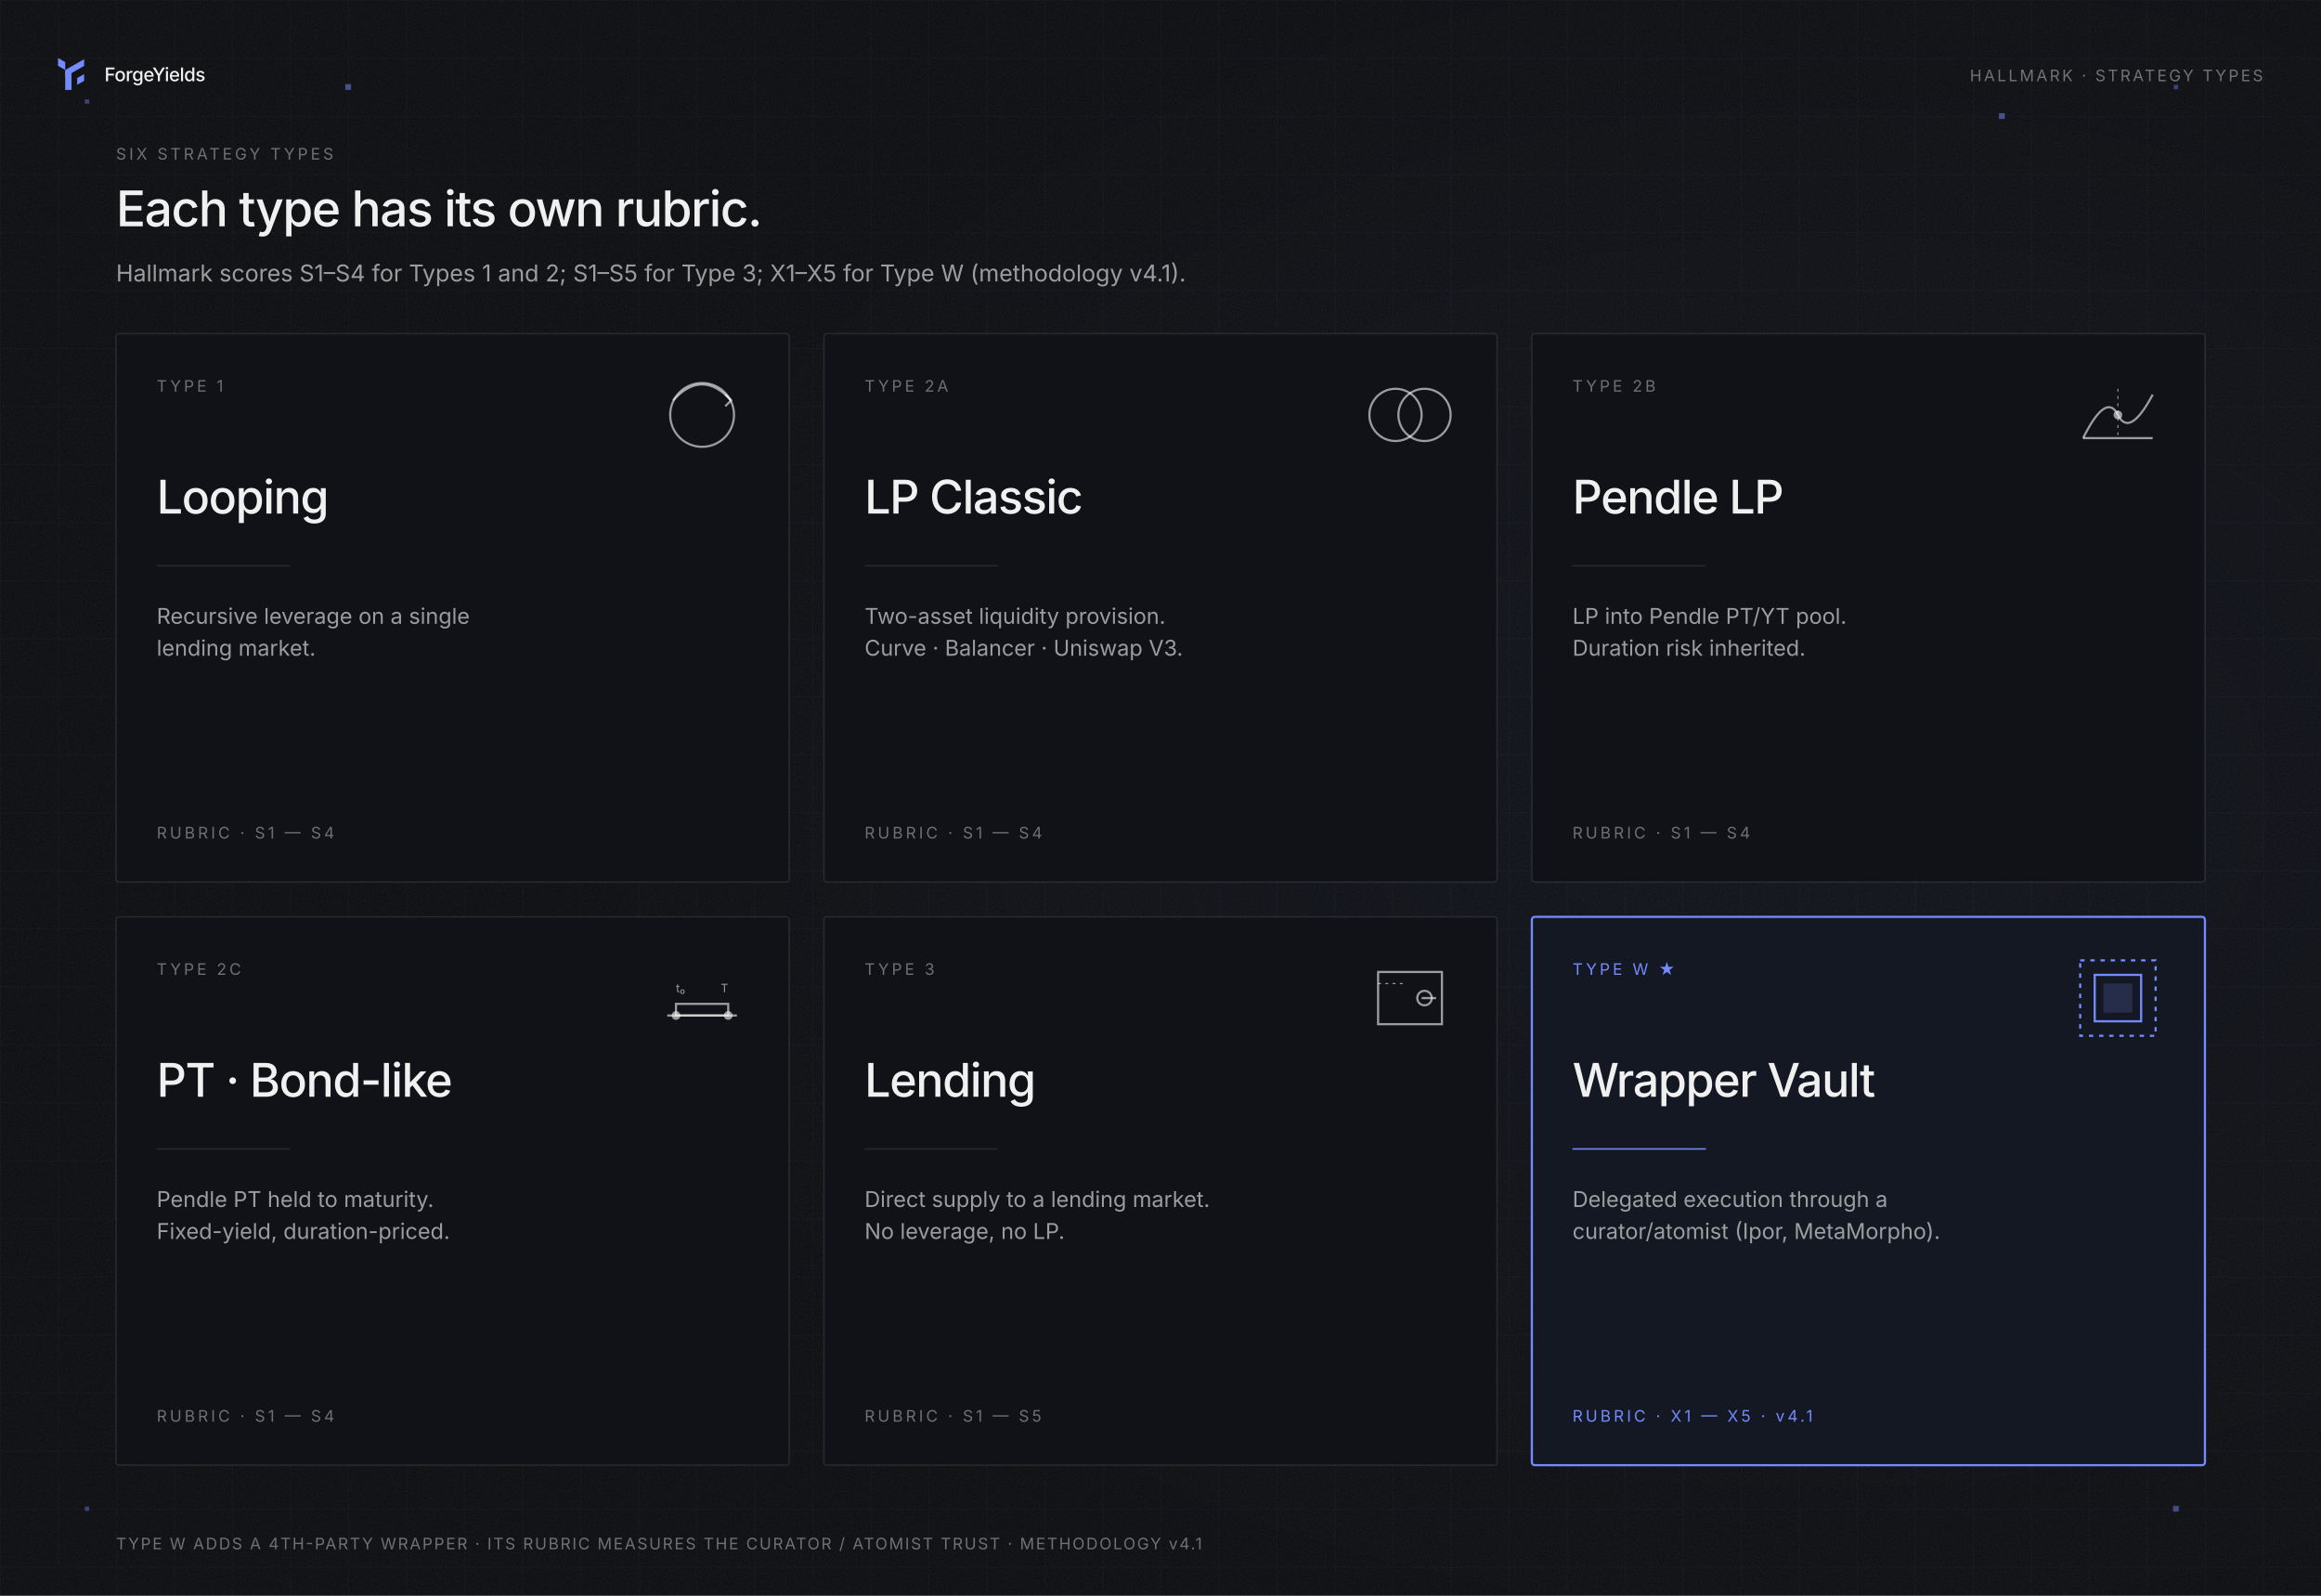
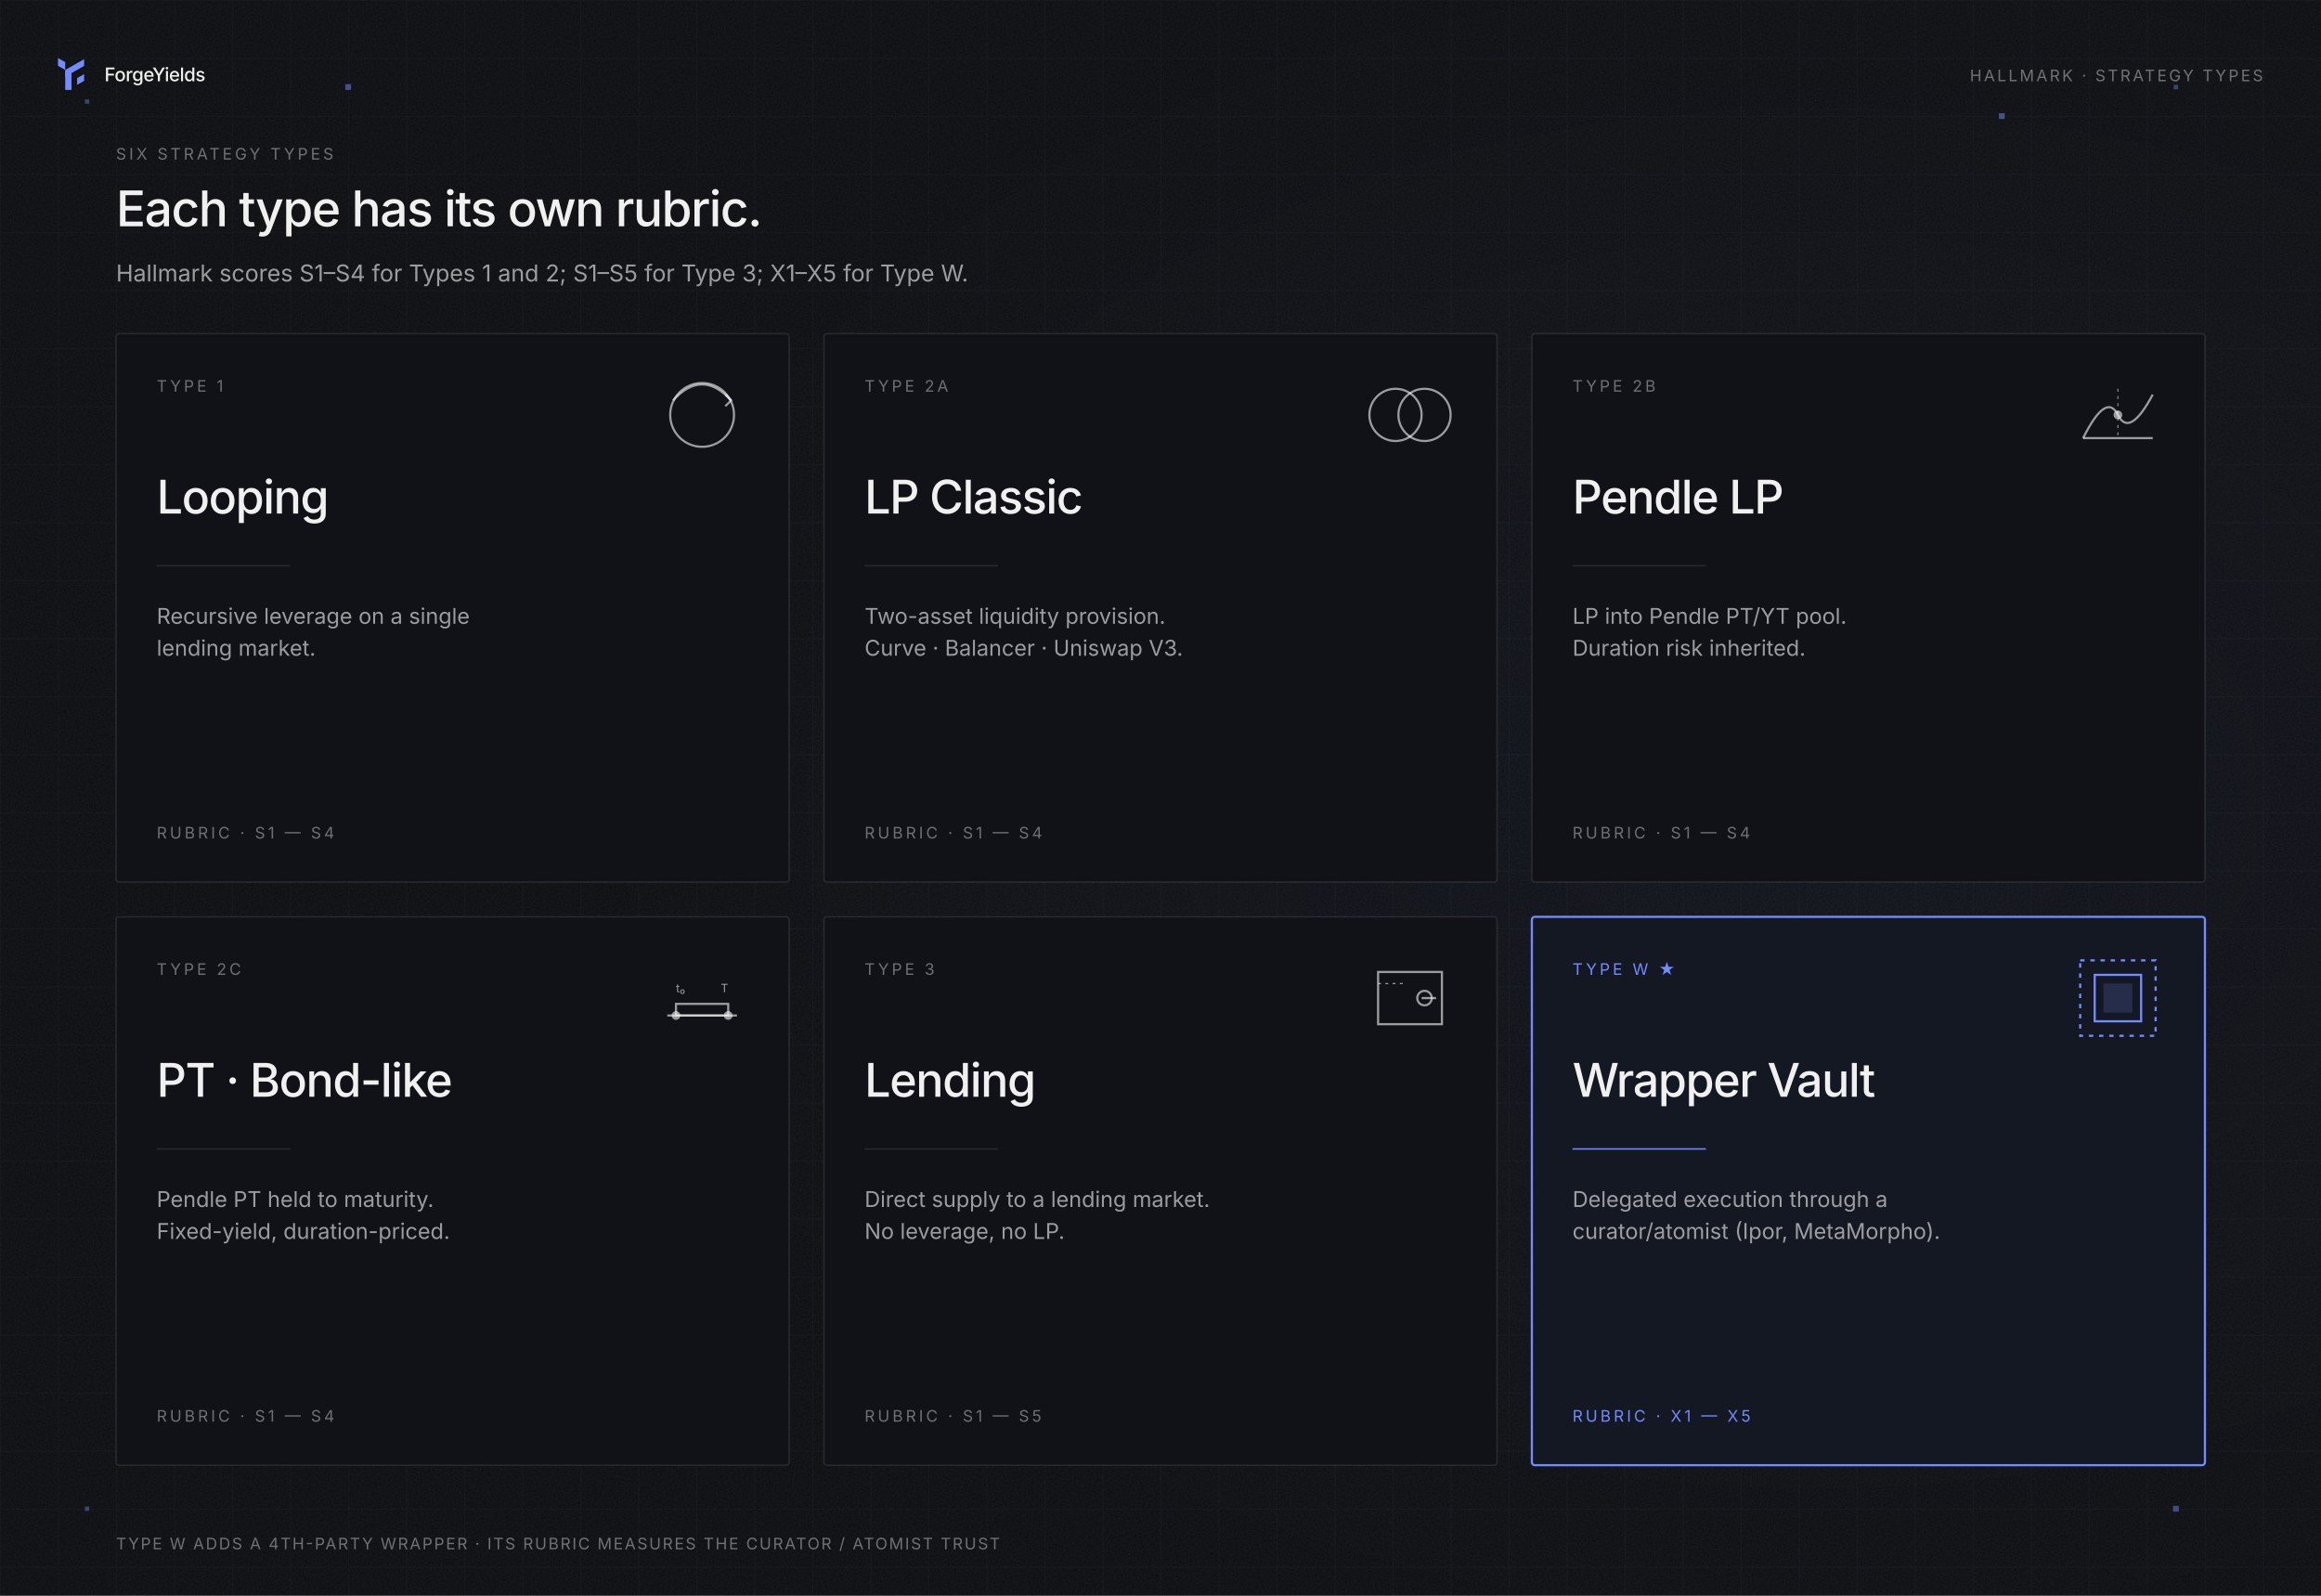
<svg xmlns="http://www.w3.org/2000/svg" width="1600" height="1100" viewBox="0 0 1600 1100">
  <defs>
    <pattern id="grid" x="0" y="0" width="40" height="40" patternUnits="userSpaceOnUse">
      <path d="M 40 0 L 0 0 0 40" fill="none" stroke="rgba(115,139,255,0.05)" stroke-width="1" />
    </pattern>
    <radialGradient id="rightWash" cx="78%" cy="50%" r="55%">
      <stop offset="0%" stop-color="rgba(115,139,255,0.05)" />
      <stop offset="100%" stop-color="rgba(115,139,255,0)" />
    </radialGradient>
    <filter id="grain" x="0%" y="0%" width="100%" height="100%">
      <feTurbulence type="fractalNoise" baseFrequency="0.85" numOctaves="2" seed="3" />
      <feColorMatrix values="0 0 0 0 1   0 0 0 0 1   0 0 0 0 1   0 0 0 0.18 0" />
      <feComposite in2="SourceGraphic" operator="in" />
    </filter>
  </defs>
  <rect width="1600" height="1100" fill="#0B0C0F" />
  <rect width="1600" height="1100" fill="url(#grid)" />
  <rect width="1600" height="1100" filter="url(#grain)" opacity="0.35" />
  <rect width="1600" height="1100" fill="url(#rightWash)" />
  <rect x="58.5" y="68.5" width="3" height="3" fill="#738BFF" opacity="0.4" />
  <rect x="238" y="58" width="4" height="4" fill="#738BFF" opacity="0.5" />
  <rect x="1378" y="78" width="4" height="4" fill="#738BFF" opacity="0.5" />
  <rect x="1498.5" y="58.5" width="3" height="3" fill="#738BFF" opacity="0.4" />
  <rect x="58.5" y="1038.5" width="3" height="3" fill="#738BFF" opacity="0.4" />
  <rect x="1498" y="1038" width="4" height="4" fill="#738BFF" opacity="0.45" />
  <g transform="translate(40,40)">
    <g transform="translate(0,0) scale(0.3006779,0.3006779)" fill="#738BFF" opacity="1">
      <path d="M 16.479 30.228 L 30.904 30.228 L 30.904 73.168 L 16.479 73.168 Z" />
      <path d="M 16.479 42.775 L 16.479 27.406 L 59.839 2.614 L 59.839 17.984 Z" />
      <path d="M 16.505 27.339 L 16.505 9.434 L 0 0 L 0.001 17.905 Z" />
      <path d="M 43.839 61.36 L 43.839 45.99 L 59.864 36.84 L 59.864 52.209 Z" />
    </g>
    <text x="32" y="16" font-family="&quot;Hanken Grotesk&quot;,&quot;Inter&quot;,system-ui,sans-serif" font-size="13" font-weight="500" fill="#F0F0F0" letter-spacing="-0.02em">ForgeYields</text>
  </g>
  <text x="1560" y="56" font-family="&quot;Hanken Grotesk&quot;,&quot;Inter&quot;,system-ui,sans-serif" font-size="11" letter-spacing="0.14em" fill="rgba(240,240,240,0.42)" text-anchor="end">HALLMARK · STRATEGY TYPES</text>
  <g transform="translate(80, 110)">
    <text font-family="&quot;Hanken Grotesk&quot;,&quot;Inter&quot;,system-ui,sans-serif" font-size="11" letter-spacing="0.18em" fill="rgba(240,240,240,0.42)" y="0">SIX STRATEGY TYPES</text>
    <text font-family="&quot;Hanken Grotesk&quot;,&quot;Inter&quot;,system-ui,sans-serif" font-size="34" font-weight="500" letter-spacing="-0.025em" fill="#F0F0F0" y="46">Each type has its own rubric.</text>
-     <text font-family="&quot;Hanken Grotesk&quot;,&quot;Inter&quot;,system-ui,sans-serif" font-size="16" fill="rgba(240,240,240,0.62)" y="84">Hallmark scores S1–S4 for Types 1 and 2; S1–S5 for Type 3; X1–X5 for Type W (methodology v4.1).</text>
+     <text font-family="&quot;Hanken Grotesk&quot;,&quot;Inter&quot;,system-ui,sans-serif" font-size="16" fill="rgba(240,240,240,0.62)" y="84">Hallmark scores S1–S4 for Types 1 and 2; S1–S5 for Type 3; X1–X5 for Type W.</text>
  </g>
  <g transform="translate(80, 230)">
    <rect width="464" height="378" rx="2" fill="#101218" stroke="rgba(240,240,240,0.10)" stroke-width="1" />
    <text font-family="&quot;Hanken Grotesk&quot;,&quot;Inter&quot;,system-ui,sans-serif" font-size="11" letter-spacing="0.18em" fill="rgba(240,240,240,0.42)" x="28" y="40">TYPE 1</text>
    <g transform="translate(372, 24)" color="rgba(240,240,240,0.62)">
      <circle cx="32" cy="32" r="22" fill="none" stroke="currentColor" stroke-width="1.5" />
      <path d="M 12 22 Q 32 0 52 22" fill="none" stroke="currentColor" stroke-width="1.5" />
      <path d="M 48 18 L 52 22 L 48 26" fill="none" stroke="currentColor" stroke-width="1.5" />
    </g>
    <text font-family="&quot;Hanken Grotesk&quot;,&quot;Inter&quot;,system-ui,sans-serif" font-size="32" font-weight="500" letter-spacing="-0.025em" fill="#F0F0F0" x="28" y="124">Looping</text>
    <line x1="28" y1="160" x2="120" y2="160" stroke="rgba(240,240,240,0.10)" stroke-width="1" />
    <text font-family="&quot;Hanken Grotesk&quot;,&quot;Inter&quot;,system-ui,sans-serif" font-size="15" fill="rgba(240,240,240,0.62)" x="28" y="200">
      <tspan x="28" dy="0">Recursive leverage on a single</tspan>
      <tspan x="28" dy="22">lending market.</tspan>
    </text>
    <text font-family="&quot;Hanken Grotesk&quot;,&quot;Inter&quot;,system-ui,sans-serif" font-size="11" letter-spacing="0.18em" fill="rgba(240,240,240,0.42)" x="28" y="348">RUBRIC · S1 — S4</text>
  </g>
  <g transform="translate(568, 230)">
    <rect width="464" height="378" rx="2" fill="#101218" stroke="rgba(240,240,240,0.10)" stroke-width="1" />
    <text font-family="&quot;Hanken Grotesk&quot;,&quot;Inter&quot;,system-ui,sans-serif" font-size="11" letter-spacing="0.18em" fill="rgba(240,240,240,0.42)" x="28" y="40">TYPE 2A</text>
    <g transform="translate(372, 24)" color="rgba(240,240,240,0.62)">
      <circle cx="22" cy="32" r="18" fill="none" stroke="currentColor" stroke-width="1.5" />
      <circle cx="42" cy="32" r="18" fill="none" stroke="currentColor" stroke-width="1.5" />
    </g>
    <text font-family="&quot;Hanken Grotesk&quot;,&quot;Inter&quot;,system-ui,sans-serif" font-size="32" font-weight="500" letter-spacing="-0.025em" fill="#F0F0F0" x="28" y="124">LP Classic</text>
    <line x1="28" y1="160" x2="120" y2="160" stroke="rgba(240,240,240,0.10)" stroke-width="1" />
    <text font-family="&quot;Hanken Grotesk&quot;,&quot;Inter&quot;,system-ui,sans-serif" font-size="15" fill="rgba(240,240,240,0.62)" x="28" y="200">
      <tspan x="28" dy="0">Two-asset liquidity provision.</tspan>
      <tspan x="28" dy="22">Curve · Balancer · Uniswap V3.</tspan>
    </text>
    <text font-family="&quot;Hanken Grotesk&quot;,&quot;Inter&quot;,system-ui,sans-serif" font-size="11" letter-spacing="0.18em" fill="rgba(240,240,240,0.42)" x="28" y="348">RUBRIC · S1 — S4</text>
  </g>
  <g transform="translate(1056, 230)">
    <rect width="464" height="378" rx="2" fill="#101218" stroke="rgba(240,240,240,0.10)" stroke-width="1" />
    <text font-family="&quot;Hanken Grotesk&quot;,&quot;Inter&quot;,system-ui,sans-serif" font-size="11" letter-spacing="0.18em" fill="rgba(240,240,240,0.42)" x="28" y="40">TYPE 2B</text>
    <g transform="translate(372, 24)" color="rgba(240,240,240,0.62)">
      <line x1="8" y1="48" x2="56" y2="48" stroke="currentColor" stroke-width="1.5" />
      <path d="M 8 48 Q 24 16 32 32 T 56 18" fill="none" stroke="currentColor" stroke-width="1.5" />
      <circle cx="32" cy="32" r="3" fill="currentColor" />
      <line x1="32" y1="14" x2="32" y2="48" stroke="currentColor" stroke-width="0.7" stroke-dasharray="2 3" />
    </g>
    <text font-family="&quot;Hanken Grotesk&quot;,&quot;Inter&quot;,system-ui,sans-serif" font-size="32" font-weight="500" letter-spacing="-0.025em" fill="#F0F0F0" x="28" y="124">Pendle LP</text>
    <line x1="28" y1="160" x2="120" y2="160" stroke="rgba(240,240,240,0.10)" stroke-width="1" />
    <text font-family="&quot;Hanken Grotesk&quot;,&quot;Inter&quot;,system-ui,sans-serif" font-size="15" fill="rgba(240,240,240,0.62)" x="28" y="200">
      <tspan x="28" dy="0">LP into Pendle PT/YT pool.</tspan>
      <tspan x="28" dy="22">Duration risk inherited.</tspan>
    </text>
    <text font-family="&quot;Hanken Grotesk&quot;,&quot;Inter&quot;,system-ui,sans-serif" font-size="11" letter-spacing="0.18em" fill="rgba(240,240,240,0.42)" x="28" y="348">RUBRIC · S1 — S4</text>
  </g>
  <g transform="translate(80, 632)">
    <rect width="464" height="378" rx="2" fill="#101218" stroke="rgba(240,240,240,0.10)" stroke-width="1" />
    <text font-family="&quot;Hanken Grotesk&quot;,&quot;Inter&quot;,system-ui,sans-serif" font-size="11" letter-spacing="0.18em" fill="rgba(240,240,240,0.42)" x="28" y="40">TYPE 2C</text>
    <g transform="translate(372, 24)" color="rgba(240,240,240,0.62)">
      <line x1="8" y1="44" x2="56" y2="44" stroke="currentColor" stroke-width="1.5" />
      <rect x="14" y="36" width="36" height="8" fill="none" stroke="currentColor" stroke-width="1.5" />
      <circle cx="14" cy="44" r="3" fill="currentColor" />
      <circle cx="50" cy="44" r="3" fill="currentColor" />
      <text x="14" y="28" font-family="&quot;Hanken Grotesk&quot;,&quot;Inter&quot;,system-ui,sans-serif" font-size="8" fill="currentColor">t₀</text>
      <text x="50" y="28" font-family="&quot;Hanken Grotesk&quot;,&quot;Inter&quot;,system-ui,sans-serif" font-size="8" fill="currentColor" text-anchor="end">T</text>
    </g>
    <text font-family="&quot;Hanken Grotesk&quot;,&quot;Inter&quot;,system-ui,sans-serif" font-size="32" font-weight="500" letter-spacing="-0.025em" fill="#F0F0F0" x="28" y="124">PT · Bond-like</text>
    <line x1="28" y1="160" x2="120" y2="160" stroke="rgba(240,240,240,0.10)" stroke-width="1" />
    <text font-family="&quot;Hanken Grotesk&quot;,&quot;Inter&quot;,system-ui,sans-serif" font-size="15" fill="rgba(240,240,240,0.62)" x="28" y="200">
      <tspan x="28" dy="0">Pendle PT held to maturity.</tspan>
      <tspan x="28" dy="22">Fixed-yield, duration-priced.</tspan>
    </text>
    <text font-family="&quot;Hanken Grotesk&quot;,&quot;Inter&quot;,system-ui,sans-serif" font-size="11" letter-spacing="0.18em" fill="rgba(240,240,240,0.42)" x="28" y="348">RUBRIC · S1 — S4</text>
  </g>
  <g transform="translate(568, 632)">
    <rect width="464" height="378" rx="2" fill="#101218" stroke="rgba(240,240,240,0.10)" stroke-width="1" />
    <text font-family="&quot;Hanken Grotesk&quot;,&quot;Inter&quot;,system-ui,sans-serif" font-size="11" letter-spacing="0.18em" fill="rgba(240,240,240,0.42)" x="28" y="40">TYPE 3</text>
    <g transform="translate(372, 24)" color="rgba(240,240,240,0.62)">
      <rect x="10" y="14" width="44" height="36" fill="none" stroke="currentColor" stroke-width="1.5" />
      <circle cx="42" cy="32" r="5" fill="none" stroke="currentColor" stroke-width="1.5" />
      <line x1="40" y1="32" x2="50" y2="32" stroke="currentColor" stroke-width="1.5" />
      <line x1="10" y1="22" x2="30" y2="22" stroke="currentColor" stroke-width="0.8" stroke-dasharray="2 3" />
    </g>
    <text font-family="&quot;Hanken Grotesk&quot;,&quot;Inter&quot;,system-ui,sans-serif" font-size="32" font-weight="500" letter-spacing="-0.025em" fill="#F0F0F0" x="28" y="124">Lending</text>
    <line x1="28" y1="160" x2="120" y2="160" stroke="rgba(240,240,240,0.10)" stroke-width="1" />
    <text font-family="&quot;Hanken Grotesk&quot;,&quot;Inter&quot;,system-ui,sans-serif" font-size="15" fill="rgba(240,240,240,0.62)" x="28" y="200">
      <tspan x="28" dy="0">Direct supply to a lending market.</tspan>
      <tspan x="28" dy="22">No leverage, no LP.</tspan>
    </text>
    <text font-family="&quot;Hanken Grotesk&quot;,&quot;Inter&quot;,system-ui,sans-serif" font-size="11" letter-spacing="0.18em" fill="rgba(240,240,240,0.42)" x="28" y="348">RUBRIC · S1 — S5</text>
  </g>
  <g transform="translate(1056, 632)">
    <rect width="464" height="378" rx="2" fill="#101218" stroke="#738BFF" stroke-width="1.5" />
    <rect width="464" height="378" rx="2" fill="#738BFF" opacity="0.05" />
    <text font-family="&quot;Hanken Grotesk&quot;,&quot;Inter&quot;,system-ui,sans-serif" font-size="11" letter-spacing="0.18em" fill="#738BFF" x="28" y="40">TYPE W ★</text>
    <g transform="translate(372, 24)" color="#738BFF">
      <rect x="6" y="6" width="52" height="52" fill="none" stroke="currentColor" stroke-width="1.5" stroke-dasharray="3 4" />
      <rect x="16" y="16" width="32" height="32" fill="none" stroke="currentColor" stroke-width="1.5" />
      <rect x="22" y="22" width="20" height="20" fill="currentColor" opacity="0.18" />
    </g>
    <text font-family="&quot;Hanken Grotesk&quot;,&quot;Inter&quot;,system-ui,sans-serif" font-size="32" font-weight="500" letter-spacing="-0.025em" fill="#F0F0F0" x="28" y="124">Wrapper Vault</text>
    <line x1="28" y1="160" x2="120" y2="160" stroke="#738BFF" stroke-width="1" />
    <text font-family="&quot;Hanken Grotesk&quot;,&quot;Inter&quot;,system-ui,sans-serif" font-size="15" fill="rgba(240,240,240,0.62)" x="28" y="200">
      <tspan x="28" dy="0">Delegated execution through a</tspan>
      <tspan x="28" dy="22">curator/atomist (Ipor, MetaMorpho).</tspan>
    </text>
-     <text font-family="&quot;Hanken Grotesk&quot;,&quot;Inter&quot;,system-ui,sans-serif" font-size="11" letter-spacing="0.18em" fill="#738BFF" x="28" y="348">RUBRIC · X1 — X5 · v4.1</text>
+     <text font-family="&quot;Hanken Grotesk&quot;,&quot;Inter&quot;,system-ui,sans-serif" font-size="11" letter-spacing="0.18em" fill="#738BFF" x="28" y="348">RUBRIC · X1 — X5</text>
  </g>
  <text x="80" y="1068" font-family="&quot;Hanken Grotesk&quot;,&quot;Inter&quot;,system-ui,sans-serif" font-size="11" letter-spacing="0.10em" fill="rgba(240,240,240,0.42)">
-     TYPE W ADDS A 4TH-PARTY WRAPPER · ITS RUBRIC MEASURES THE CURATOR / ATOMIST TRUST · METHODOLOGY v4.1
+     TYPE W ADDS A 4TH-PARTY WRAPPER · ITS RUBRIC MEASURES THE CURATOR / ATOMIST TRUST
  </text>
</svg>
